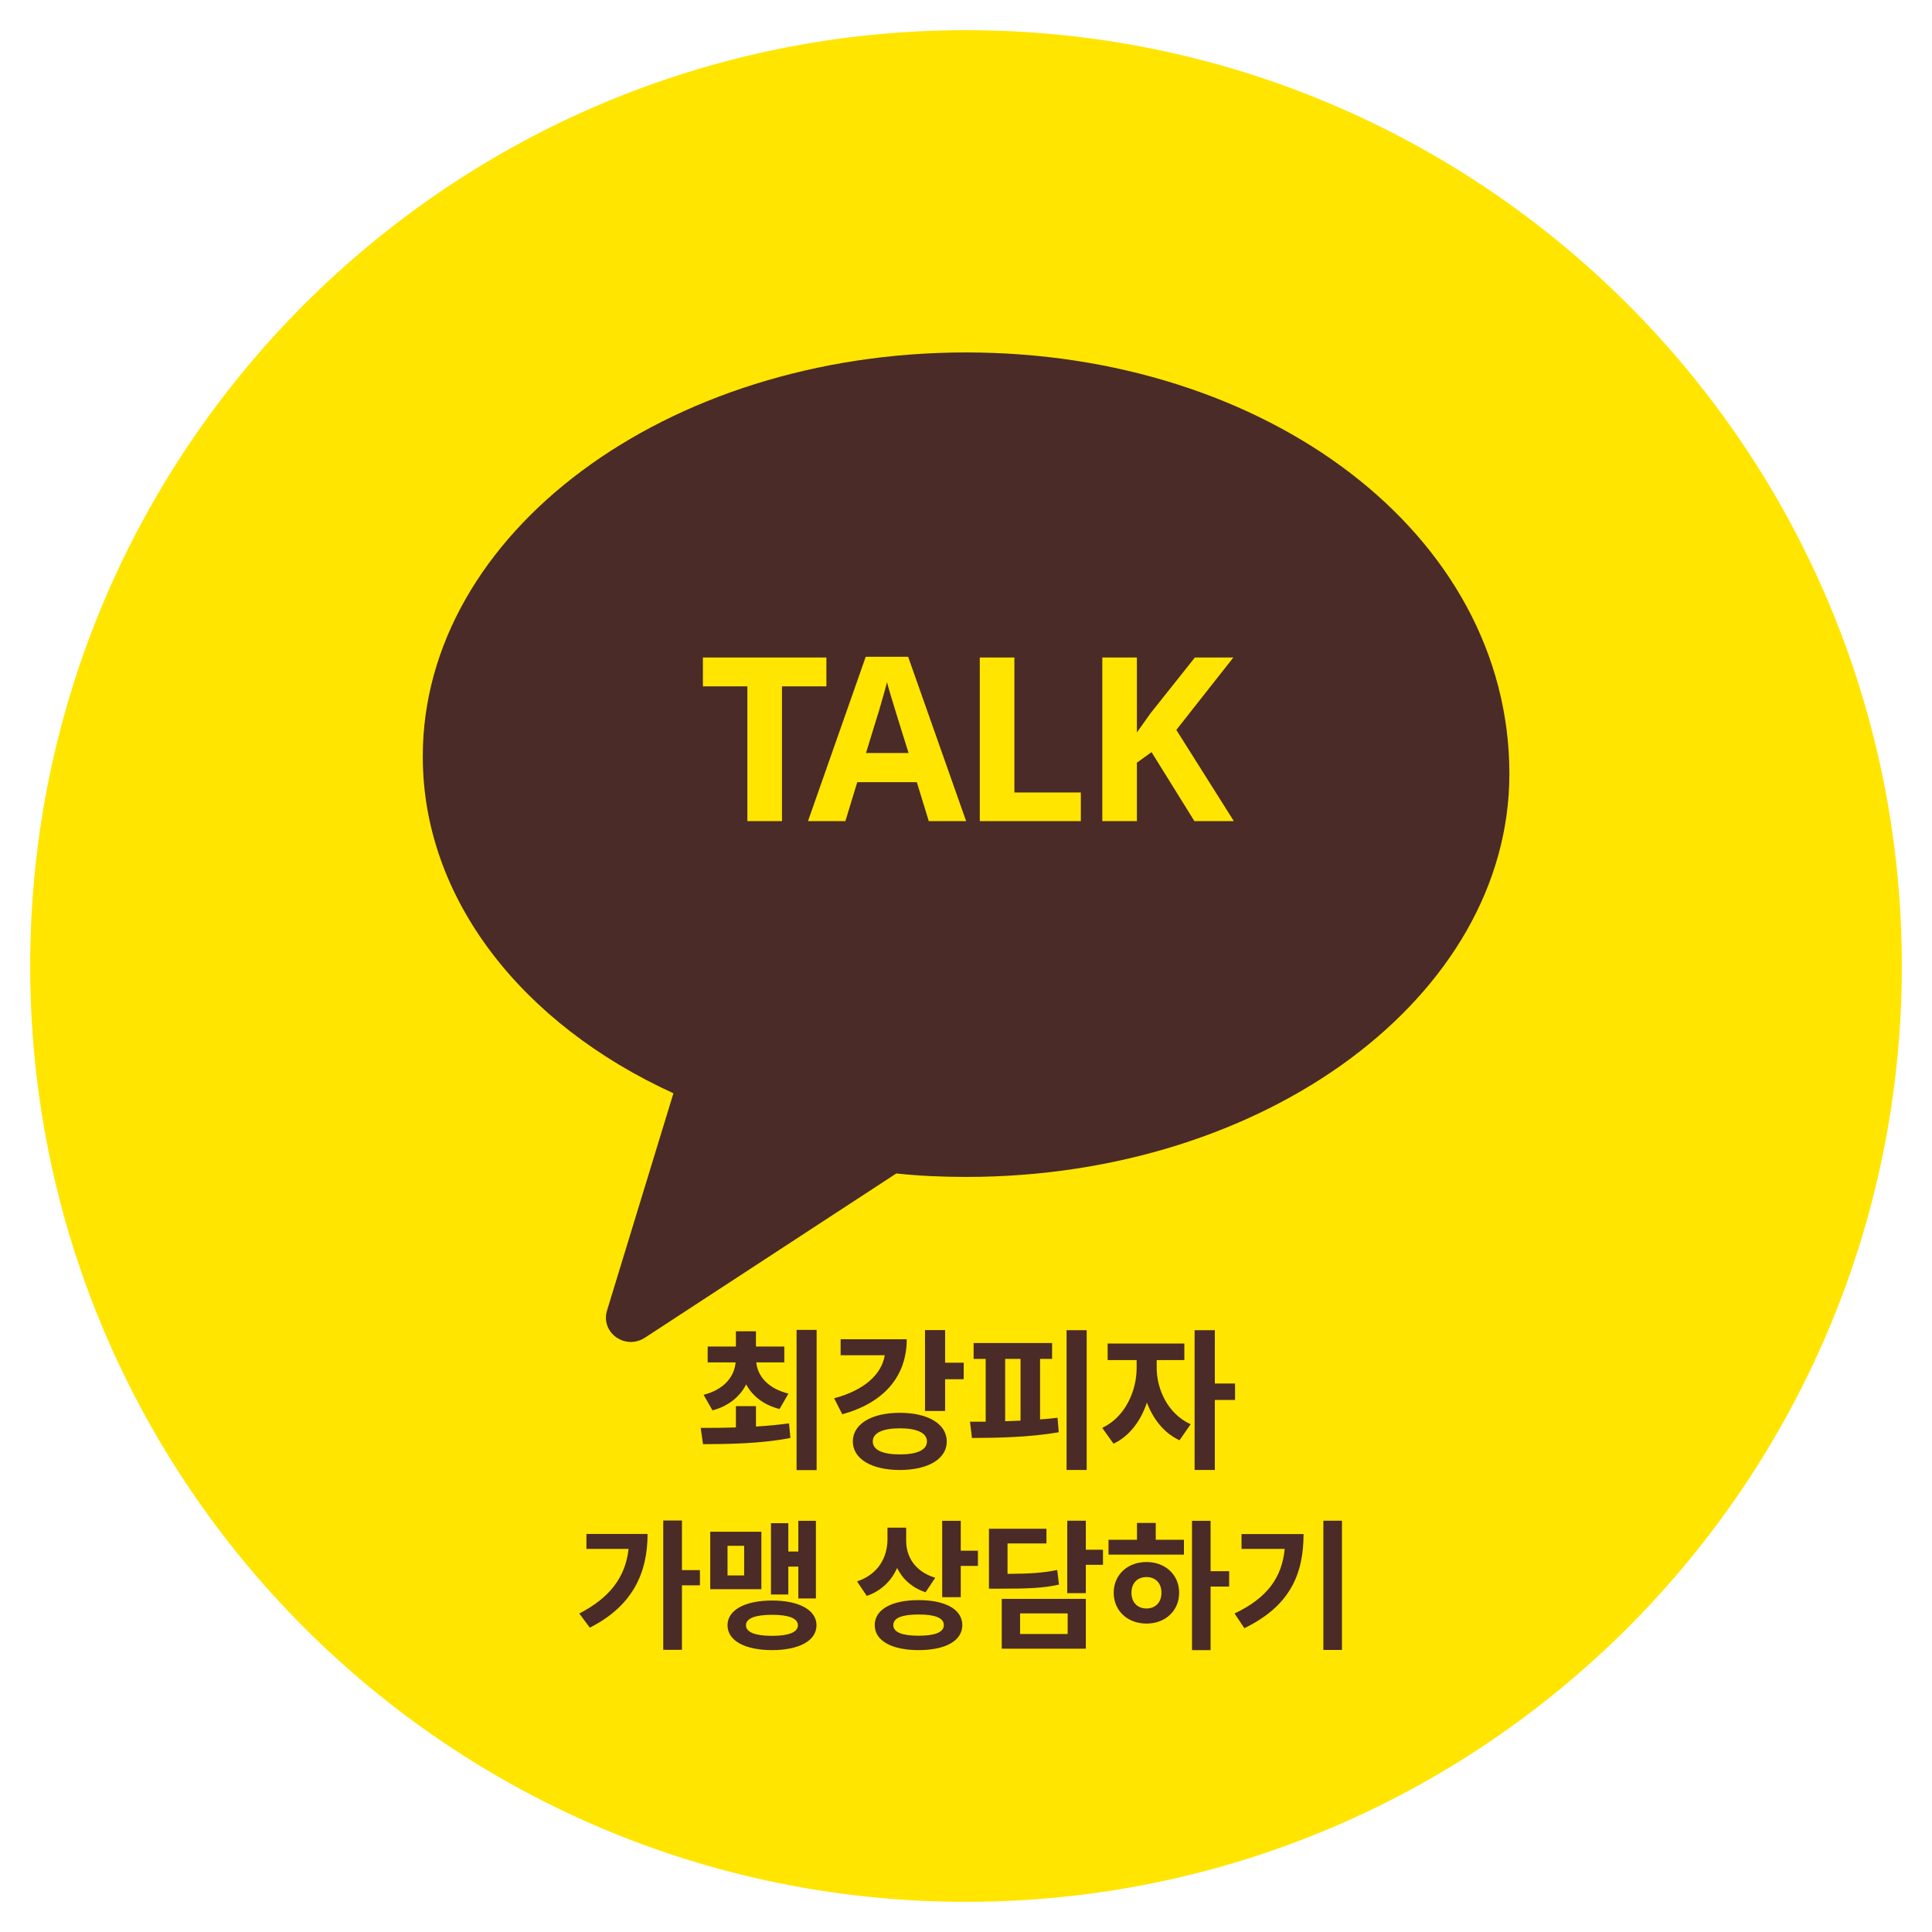
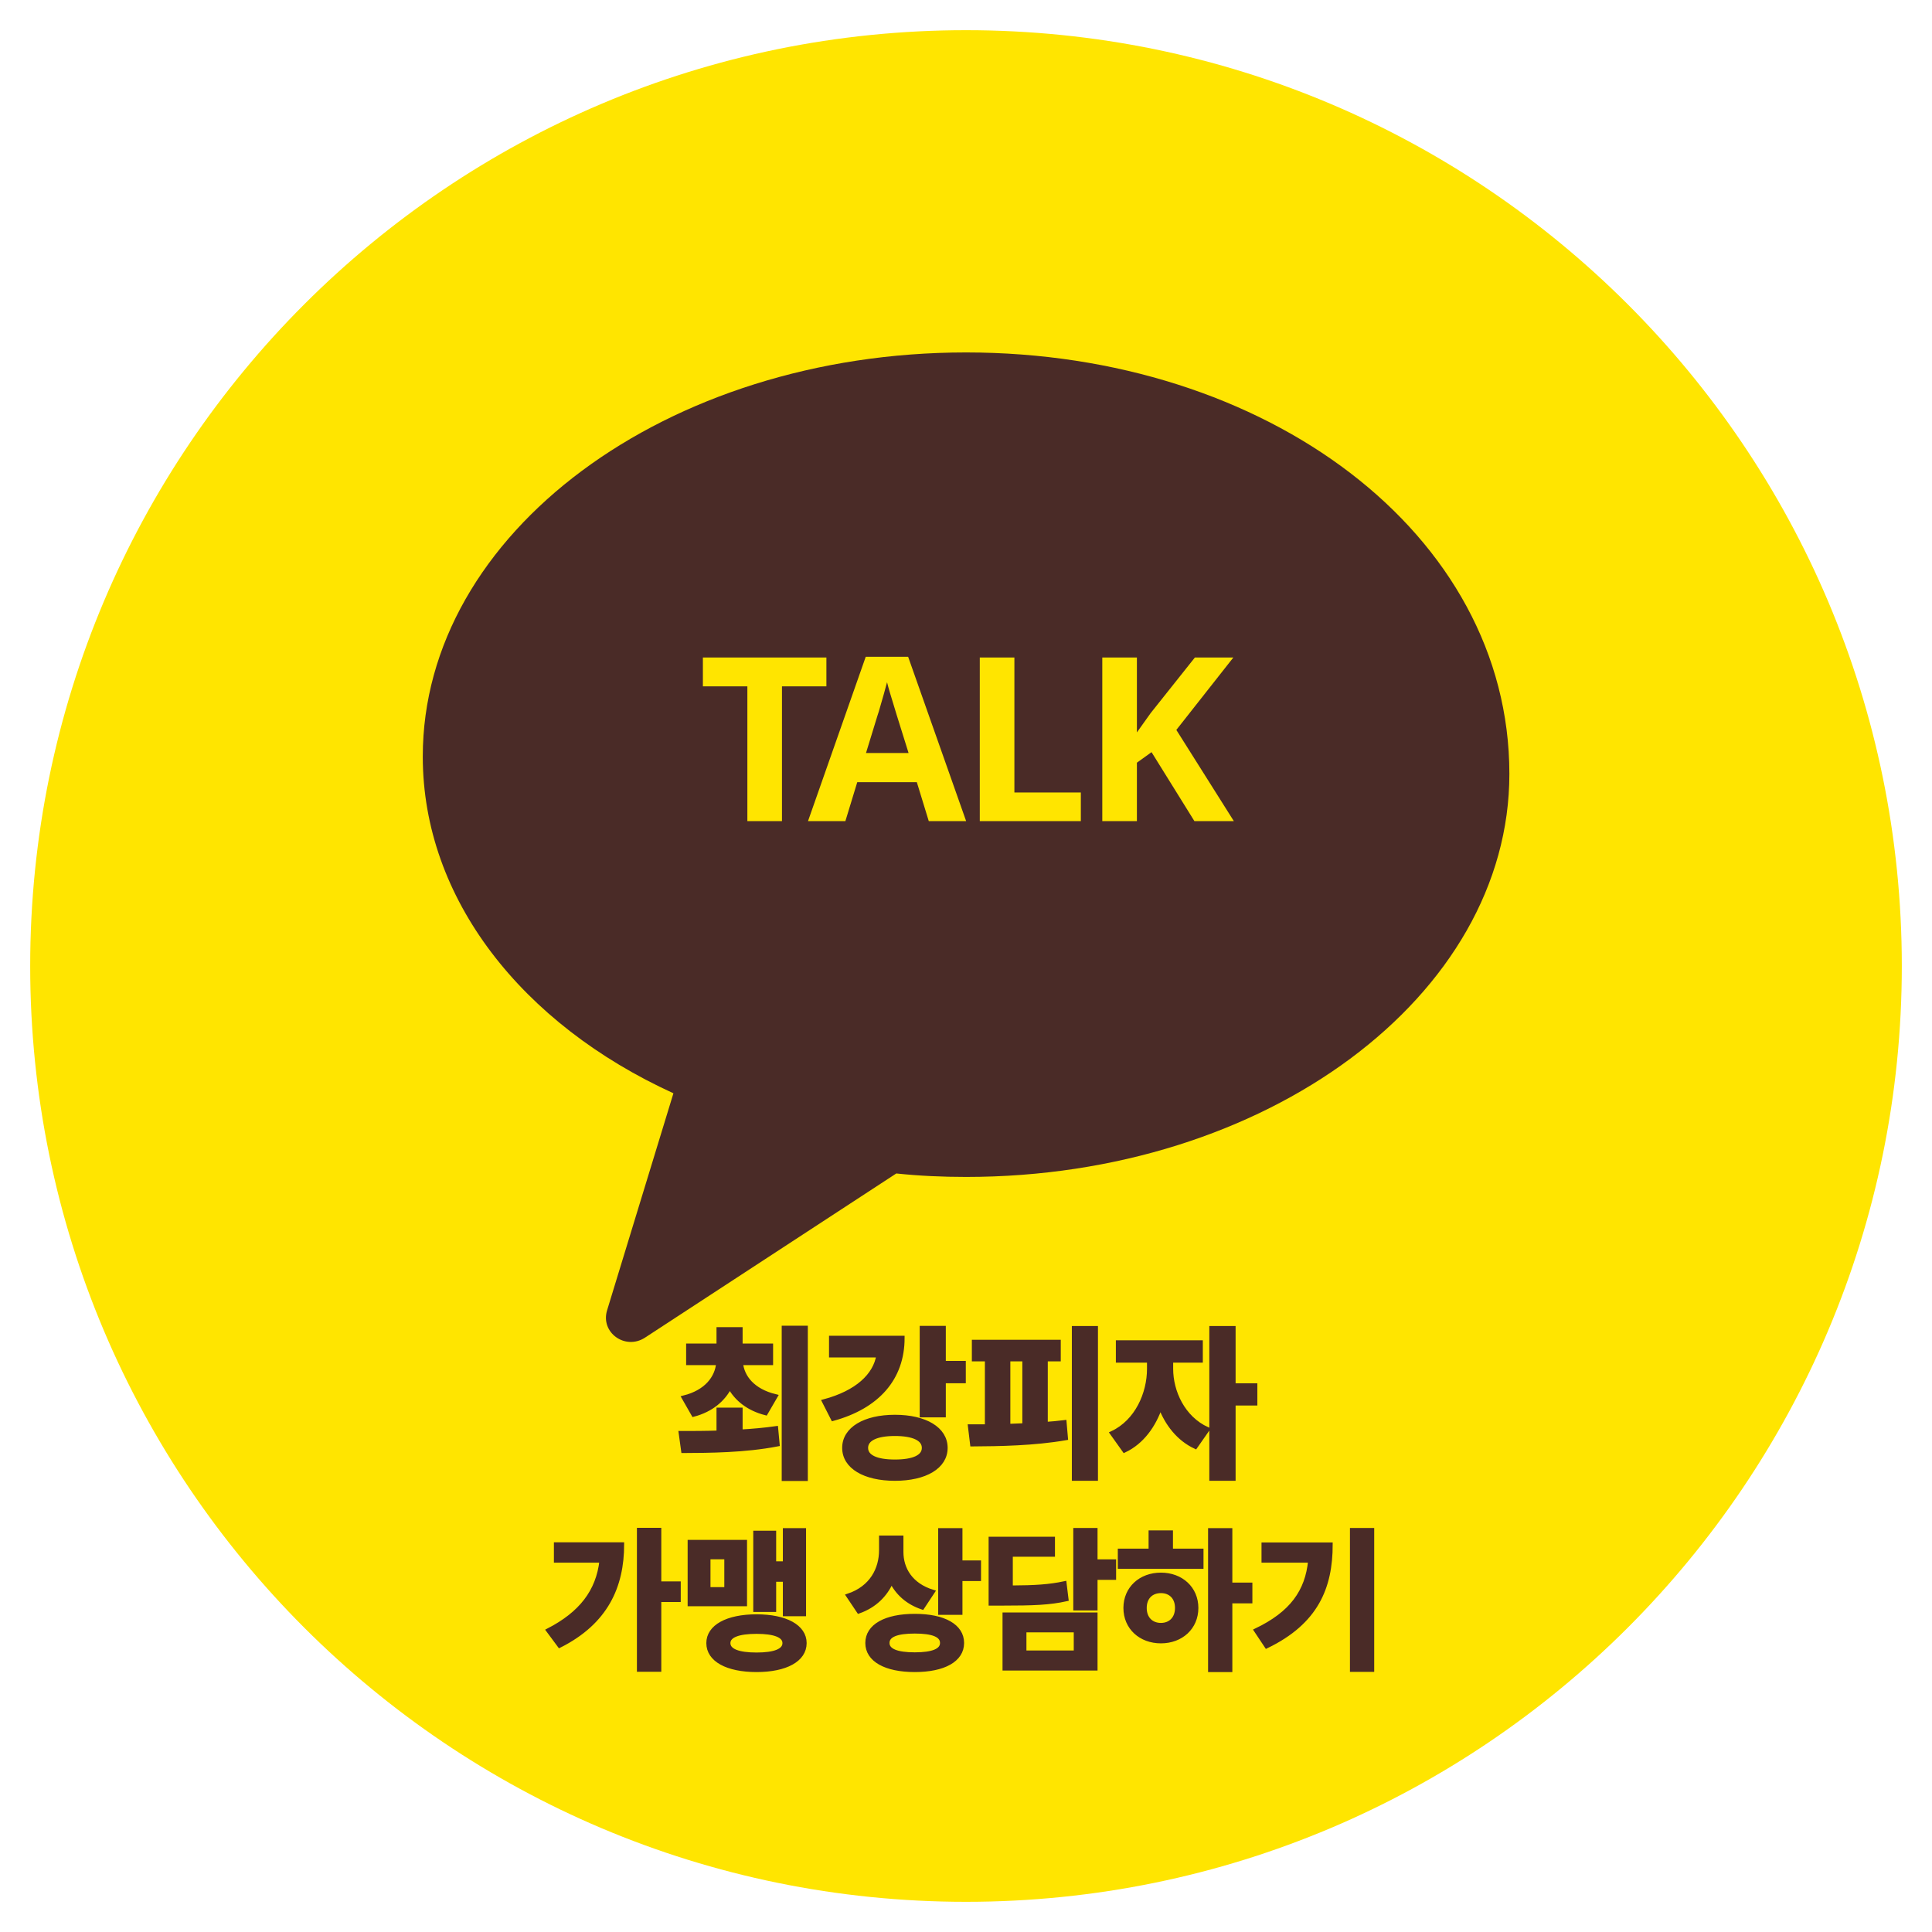
<svg xmlns="http://www.w3.org/2000/svg" viewBox="0 0 512 512" role="img" aria-labelledby="title desc">
  <circle cx="256" cy="256" r="248" fill="#FFE500" />
  <g transform="translate(20.5 6) scale(0.92)">
    <path fill="#4A2B27" d="M256 95c-86.4 0-156.5 52.1-156.5 116.4 0 41 28.6 77.1 72.2 97l-19.1 62.5c-2 6.4 5.2 11.6 10.9 7.9l72.4-47.3c6.6.7 13.3 1 20.1 1 86.4 0 156.5-52.1 156.5-116.1C412.5 147.1 342.4 95 256 95Z" />
    <text x="256" y="230" text-anchor="middle" fill="#FFE500" font-family="'Malgun Gothic', 'Apple SD Gothic Neo', 'Noto Sans KR', sans-serif" font-size="66" font-weight="900" letter-spacing="-2">
      TALK
    </text>
  </g>
-   <text x="256" y="386" text-anchor="middle" fill="#4A2B27" font-family="'Malgun Gothic', 'Apple SD Gothic Neo', 'Noto Sans KR', sans-serif" font-size="40" font-weight="900" letter-spacing="-1">
+   <text x="256" y="388" text-anchor="middle" fill="#4A2B27" font-family="'Malgun Gothic', 'Apple SD Gothic Neo', 'Noto Sans KR', sans-serif" font-size="43" font-weight="900" letter-spacing="-1.1" stroke="#4A2B27" stroke-width="1.2" paint-order="stroke fill">
    최강피자
  </text>
-   <text x="256" y="434" text-anchor="middle" fill="#4A2B27" font-family="'Malgun Gothic', 'Apple SD Gothic Neo', 'Noto Sans KR', sans-serif" font-size="37" font-weight="900" letter-spacing="-0.9">
+   <text x="256" y="439" text-anchor="middle" fill="#4A2B27" font-family="'Malgun Gothic', 'Apple SD Gothic Neo', 'Noto Sans KR', sans-serif" font-size="40" font-weight="900" letter-spacing="-1" stroke="#4A2B27" stroke-width="1.1" paint-order="stroke fill">
    가맹 상담하기
  </text>
</svg>
